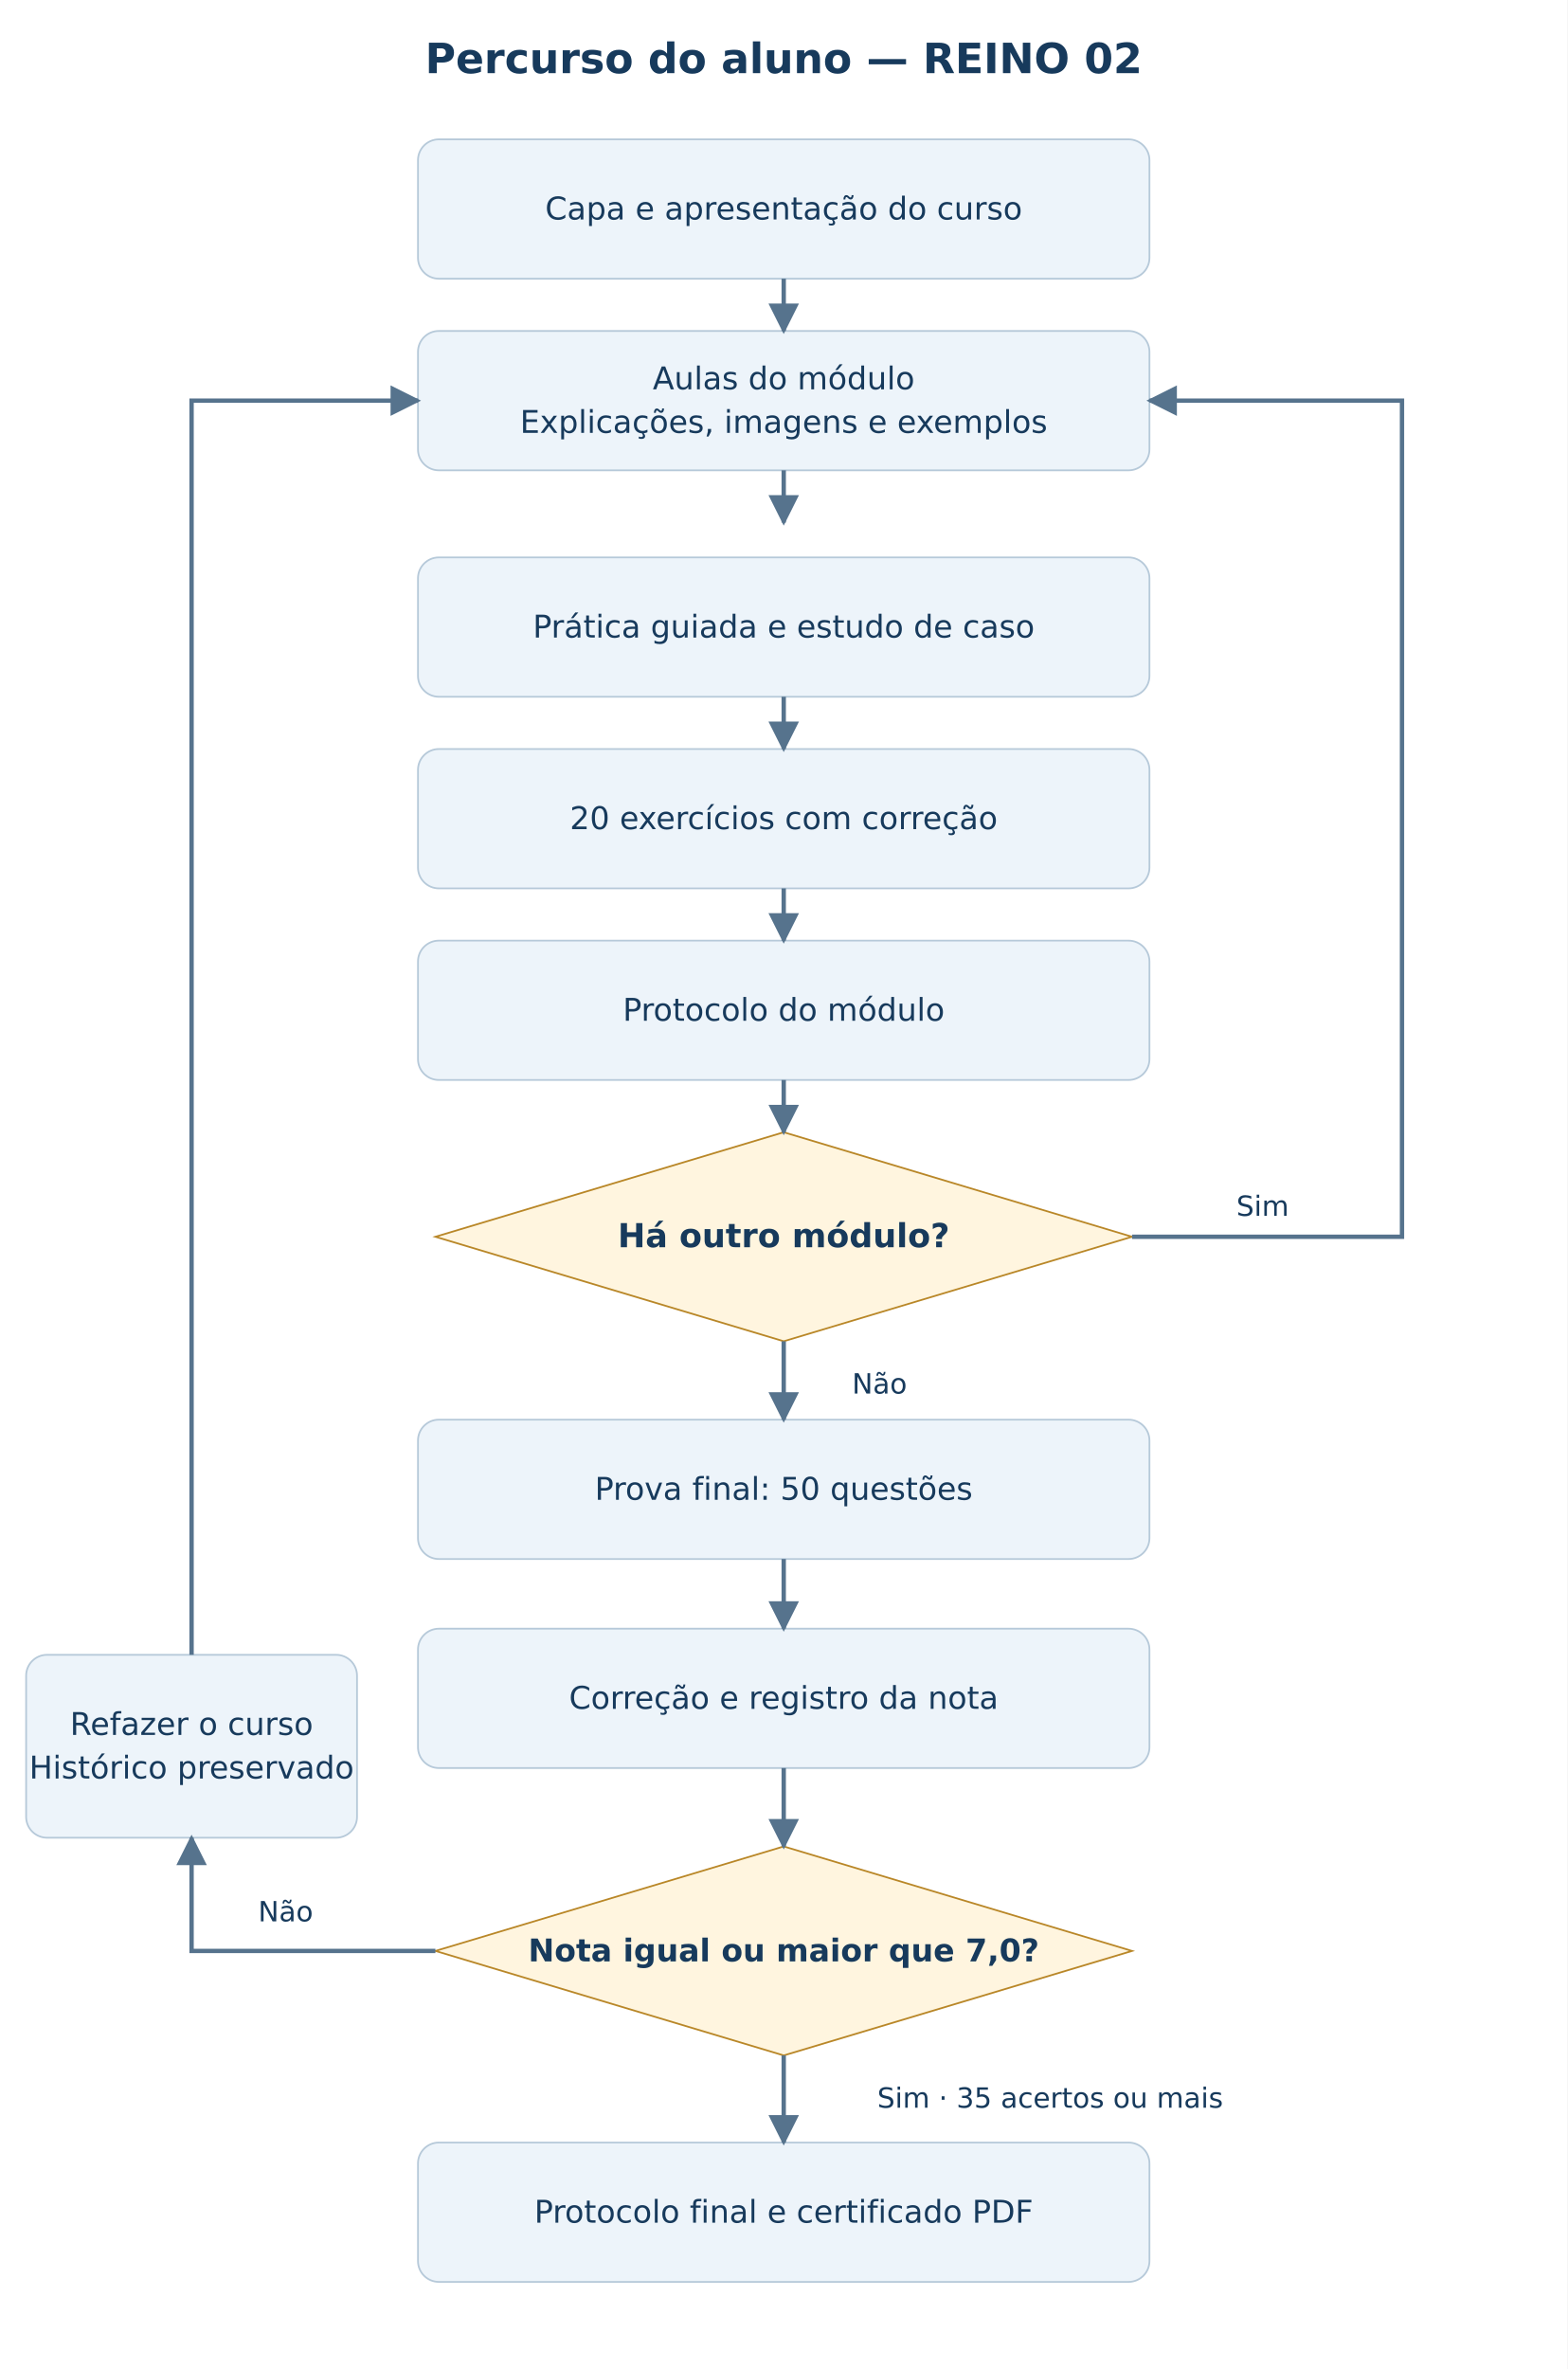
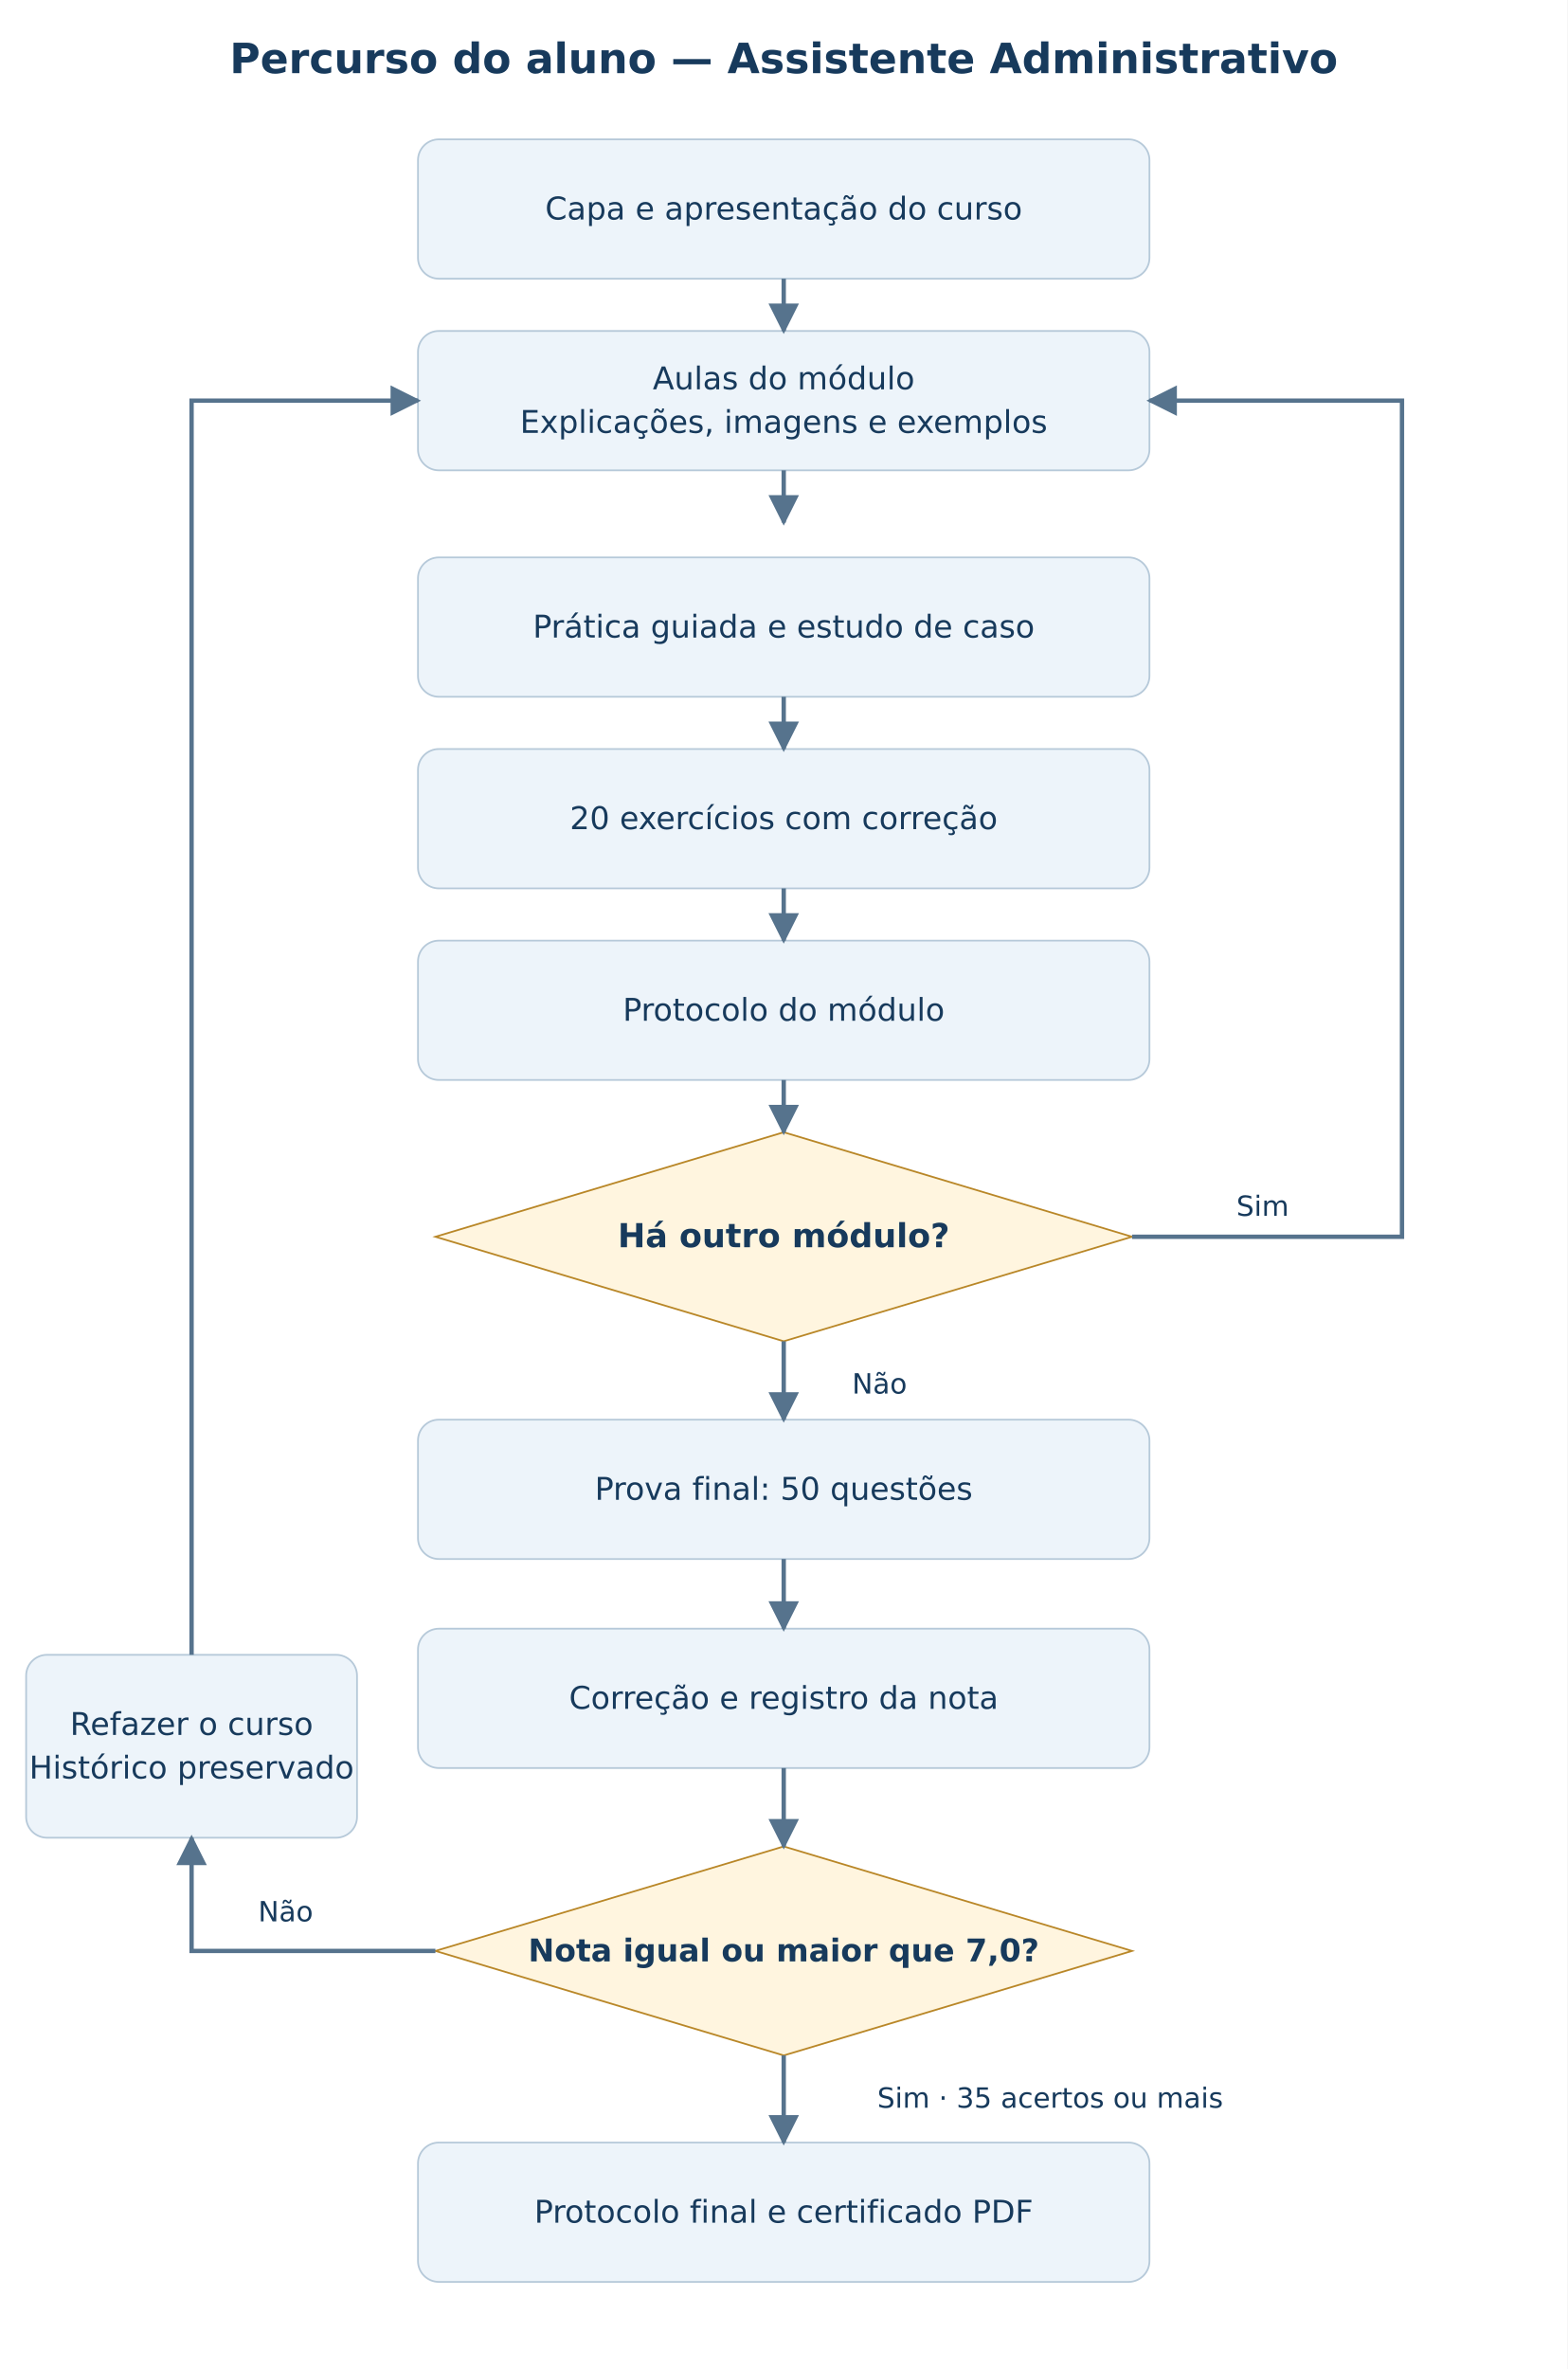
<svg xmlns="http://www.w3.org/2000/svg" width="900" height="1360" viewBox="0 0 900 1360" role="img" aria-labelledby="title desc">
  <defs>
    <marker id="arrow" viewBox="0 0 10 10" refX="9" refY="5" markerWidth="7" markerHeight="7" orient="auto-start-reverse">
      <path d="M0 0 L10 5 L0 10 Z" fill="#56738d" />
    </marker>
  </defs>
  <rect width="100%" height="100%" fill="white" />
-   <text x="450.0" y="42" text-anchor="middle" fill="#173a5c" font-family="DejaVu Sans,Arial,sans-serif" font-size="24" font-weight="bold">Percurso do aluno — REINO 02</text>
+   <text x="450.0" y="42" text-anchor="middle" fill="#173a5c" font-family="DejaVu Sans,Arial,sans-serif" font-size="24" font-weight="bold">Percurso do aluno — Assistente Administrativo</text>
  <rect x="240" y="80" width="420" height="80" rx="12" fill="#edf4fa" stroke="#b6c9d9" />
  <text x="450.0" y="126.0" text-anchor="middle" fill="#173a5c" font-family="DejaVu Sans,Arial,sans-serif" font-size="18" font-weight="normal">Capa e apresentação do curso</text>
  <rect x="240" y="190" width="420" height="80" rx="12" fill="#edf4fa" stroke="#b6c9d9" />
  <text x="450.0" y="223.5" text-anchor="middle" fill="#173a5c" font-family="DejaVu Sans,Arial,sans-serif" font-size="18" font-weight="normal">Aulas do módulo</text>
  <text x="450.0" y="248.5" text-anchor="middle" fill="#173a5c" font-family="DejaVu Sans,Arial,sans-serif" font-size="18" font-weight="normal">Explicações, imagens e exemplos</text>
  <rect x="240" y="320" width="420" height="80" rx="12" fill="#edf4fa" stroke="#b6c9d9" />
  <text x="450.0" y="366.0" text-anchor="middle" fill="#173a5c" font-family="DejaVu Sans,Arial,sans-serif" font-size="18" font-weight="normal">Prática guiada e estudo de caso</text>
  <rect x="240" y="430" width="420" height="80" rx="12" fill="#edf4fa" stroke="#b6c9d9" />
  <text x="450.0" y="476.0" text-anchor="middle" fill="#173a5c" font-family="DejaVu Sans,Arial,sans-serif" font-size="18" font-weight="normal">20 exercícios com correção</text>
  <rect x="240" y="540" width="420" height="80" rx="12" fill="#edf4fa" stroke="#b6c9d9" />
  <text x="450.0" y="586.0" text-anchor="middle" fill="#173a5c" font-family="DejaVu Sans,Arial,sans-serif" font-size="18" font-weight="normal">Protocolo do módulo</text>
  <polyline points="450,160 450,190" fill="none" stroke="#56738d" stroke-width="2.5" marker-end="url(#arrow)" />
  <polyline points="450,270 450,300" fill="none" stroke="#56738d" stroke-width="2.5" marker-end="url(#arrow)" />
  <polyline points="450,400 450,430" fill="none" stroke="#56738d" stroke-width="2.5" marker-end="url(#arrow)" />
  <polyline points="450,510 450,540" fill="none" stroke="#56738d" stroke-width="2.5" marker-end="url(#arrow)" />
  <polygon points="450,650 650,710 450,770 250,710" fill="#fff5df" stroke="#b98728" />
  <text x="450" y="716" text-anchor="middle" fill="#173a5c" font-family="DejaVu Sans,Arial,sans-serif" font-size="19" font-weight="bold">Há outro módulo?</text>
  <polyline points="450,620 450,650" fill="none" stroke="#56738d" stroke-width="2.5" marker-end="url(#arrow)" />
  <polyline points="650,710 805,710 805,230 660,230" fill="none" stroke="#56738d" stroke-width="2.5" marker-end="url(#arrow)" />
  <text x="725" y="698" text-anchor="middle" fill="#173a5c" font-family="DejaVu Sans,Arial,sans-serif" font-size="16" font-weight="normal">Sim</text>
  <rect x="240" y="815" width="420" height="80" rx="12" fill="#edf4fa" stroke="#b6c9d9" />
  <text x="450.0" y="861.0" text-anchor="middle" fill="#173a5c" font-family="DejaVu Sans,Arial,sans-serif" font-size="18" font-weight="normal">Prova final: 50 questões</text>
  <polyline points="450,770 450,815" fill="none" stroke="#56738d" stroke-width="2.5" marker-end="url(#arrow)" />
  <text x="505" y="800" text-anchor="middle" fill="#173a5c" font-family="DejaVu Sans,Arial,sans-serif" font-size="16" font-weight="normal">Não</text>
  <rect x="240" y="935" width="420" height="80" rx="12" fill="#edf4fa" stroke="#b6c9d9" />
  <text x="450.0" y="981.0" text-anchor="middle" fill="#173a5c" font-family="DejaVu Sans,Arial,sans-serif" font-size="18" font-weight="normal">Correção e registro da nota</text>
  <polyline points="450,895 450,935" fill="none" stroke="#56738d" stroke-width="2.5" marker-end="url(#arrow)" />
  <polygon points="450,1060 650,1120 450,1180 250,1120" fill="#fff5df" stroke="#b98728" />
  <text x="450" y="1126" text-anchor="middle" fill="#173a5c" font-family="DejaVu Sans,Arial,sans-serif" font-size="18" font-weight="bold">Nota igual ou maior que 7,0?</text>
  <polyline points="450,1015 450,1060" fill="none" stroke="#56738d" stroke-width="2.5" marker-end="url(#arrow)" />
  <rect x="240" y="1230" width="420" height="80" rx="12" fill="#edf4fa" stroke="#b6c9d9" />
  <text x="450.0" y="1276.0" text-anchor="middle" fill="#173a5c" font-family="DejaVu Sans,Arial,sans-serif" font-size="18" font-weight="normal">Protocolo final e certificado PDF</text>
  <polyline points="450,1180 450,1230" fill="none" stroke="#56738d" stroke-width="2.5" marker-end="url(#arrow)" />
  <text x="603" y="1210" text-anchor="middle" fill="#173a5c" font-family="DejaVu Sans,Arial,sans-serif" font-size="16" font-weight="normal">Sim · 35 acertos ou mais</text>
  <rect x="15" y="950" width="190" height="105" rx="12" fill="#edf4fa" stroke="#b6c9d9" />
  <text x="110.0" y="996.0" text-anchor="middle" fill="#173a5c" font-family="DejaVu Sans,Arial,sans-serif" font-size="18" font-weight="normal">Refazer o curso</text>
  <text x="110.0" y="1021.0" text-anchor="middle" fill="#173a5c" font-family="DejaVu Sans,Arial,sans-serif" font-size="18" font-weight="normal">Histórico preservado</text>
  <polyline points="250,1120 110,1120 110,1055" fill="none" stroke="#56738d" stroke-width="2.5" marker-end="url(#arrow)" />
  <text x="164" y="1103" text-anchor="middle" fill="#173a5c" font-family="DejaVu Sans,Arial,sans-serif" font-size="16" font-weight="normal">Não</text>
  <polyline points="110,950 110,230 240,230" fill="none" stroke="#56738d" stroke-width="2.5" marker-end="url(#arrow)" />
</svg>
